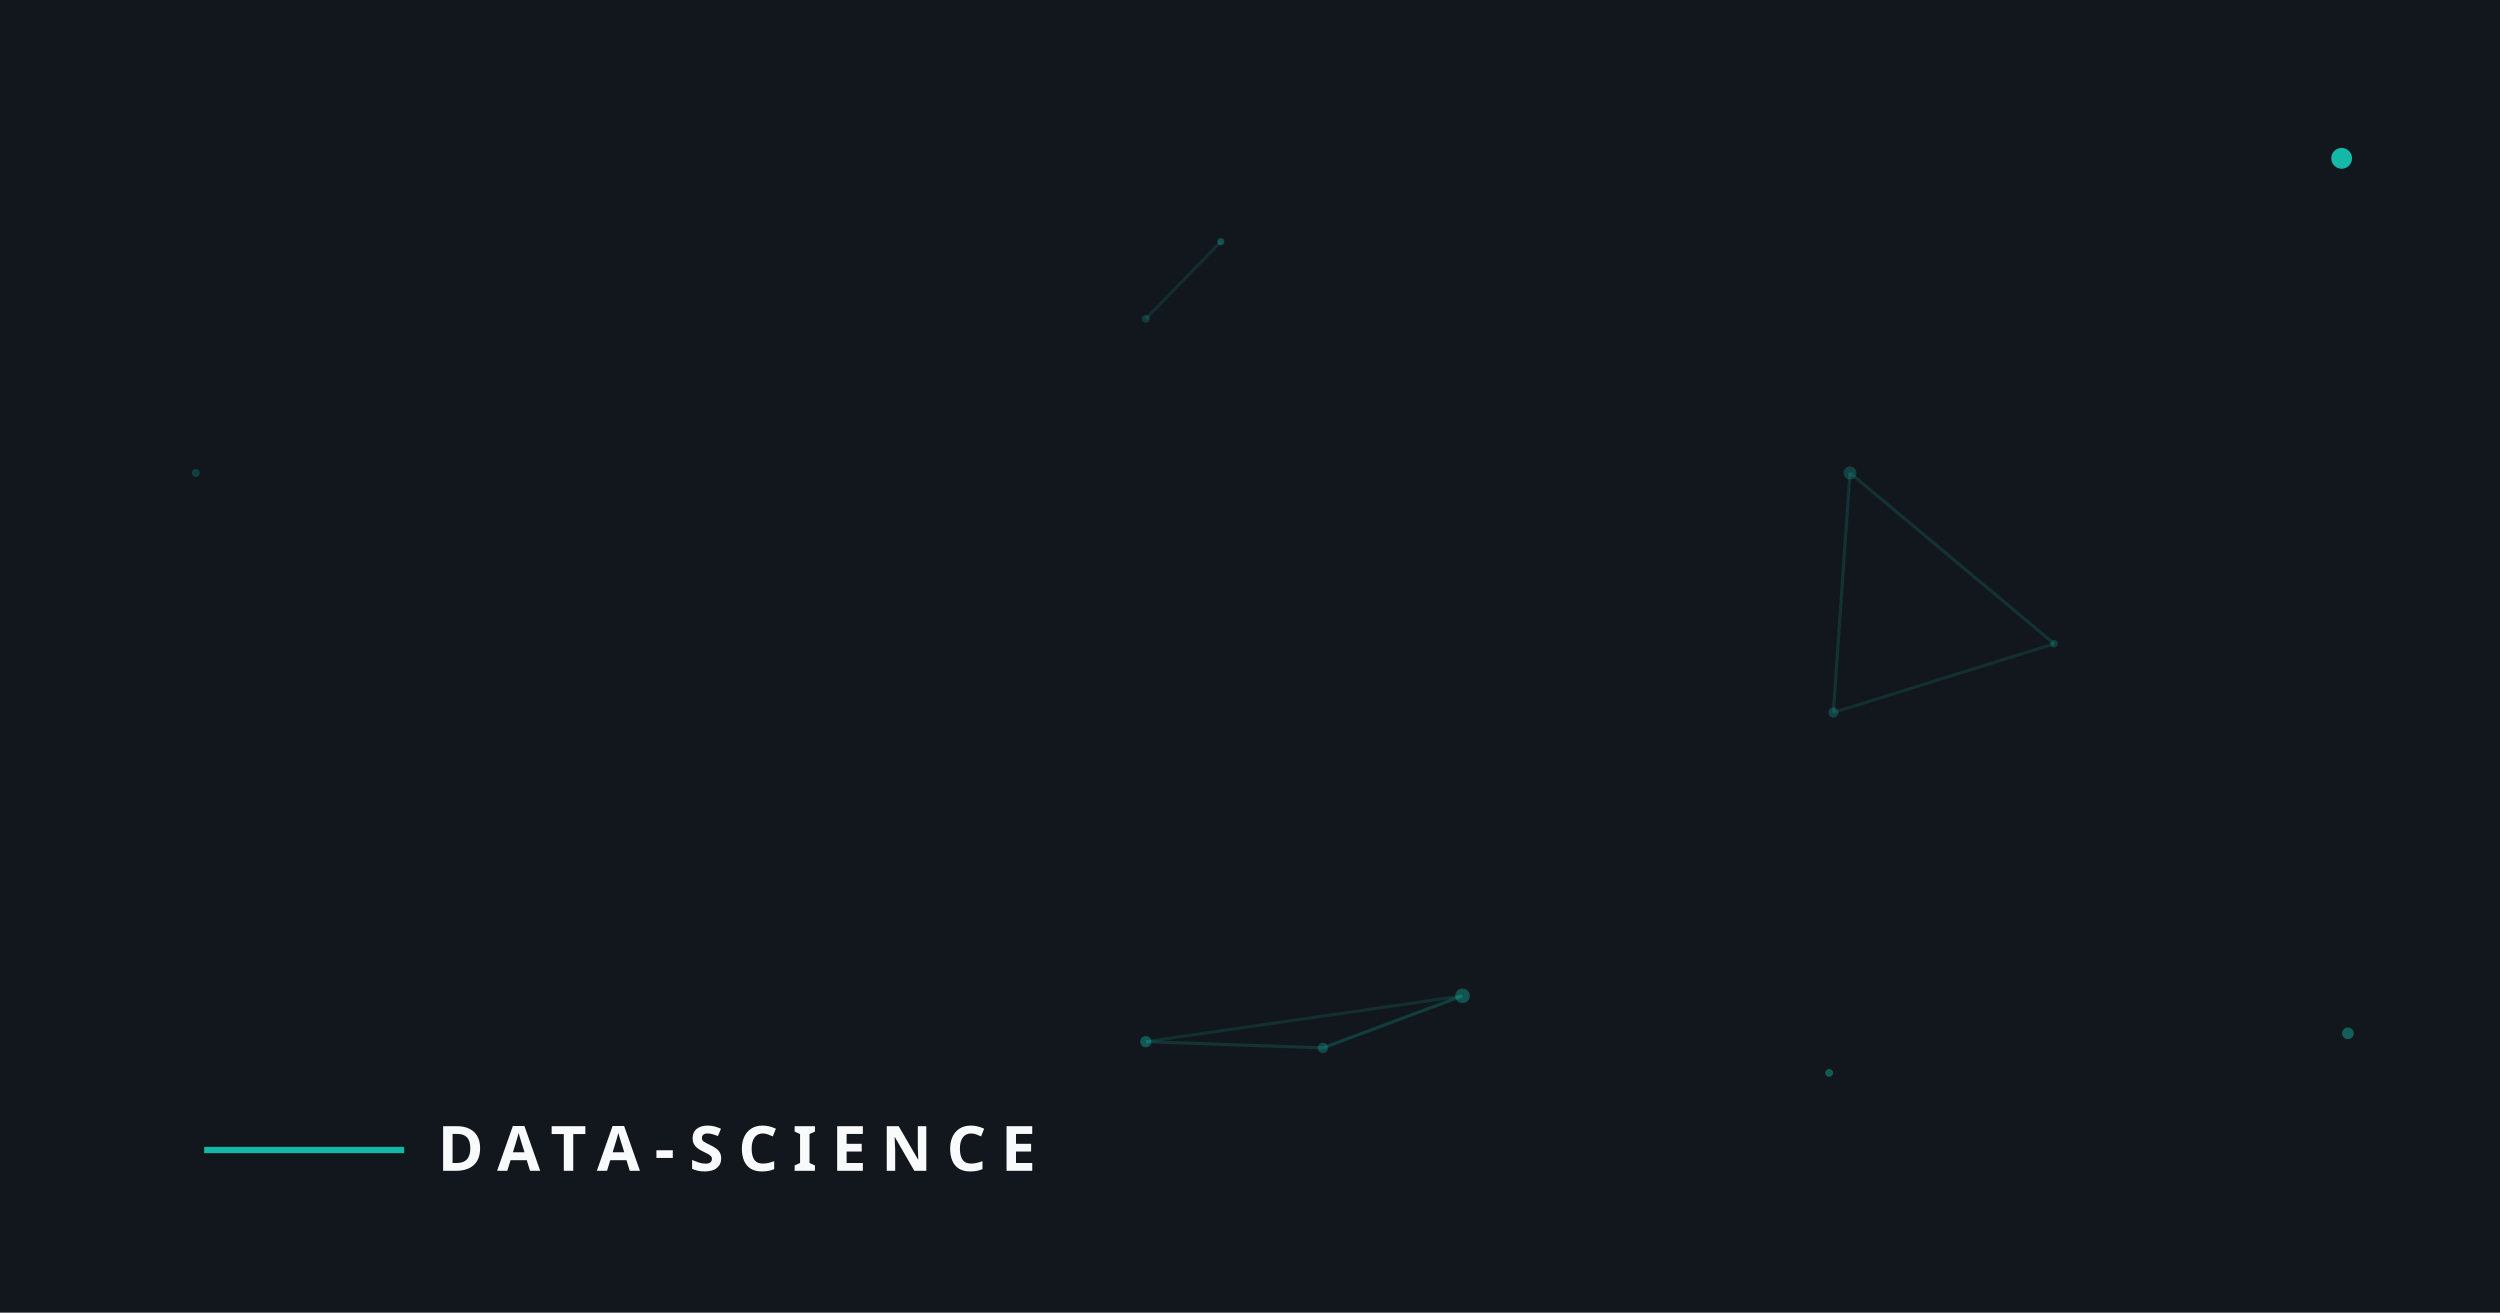
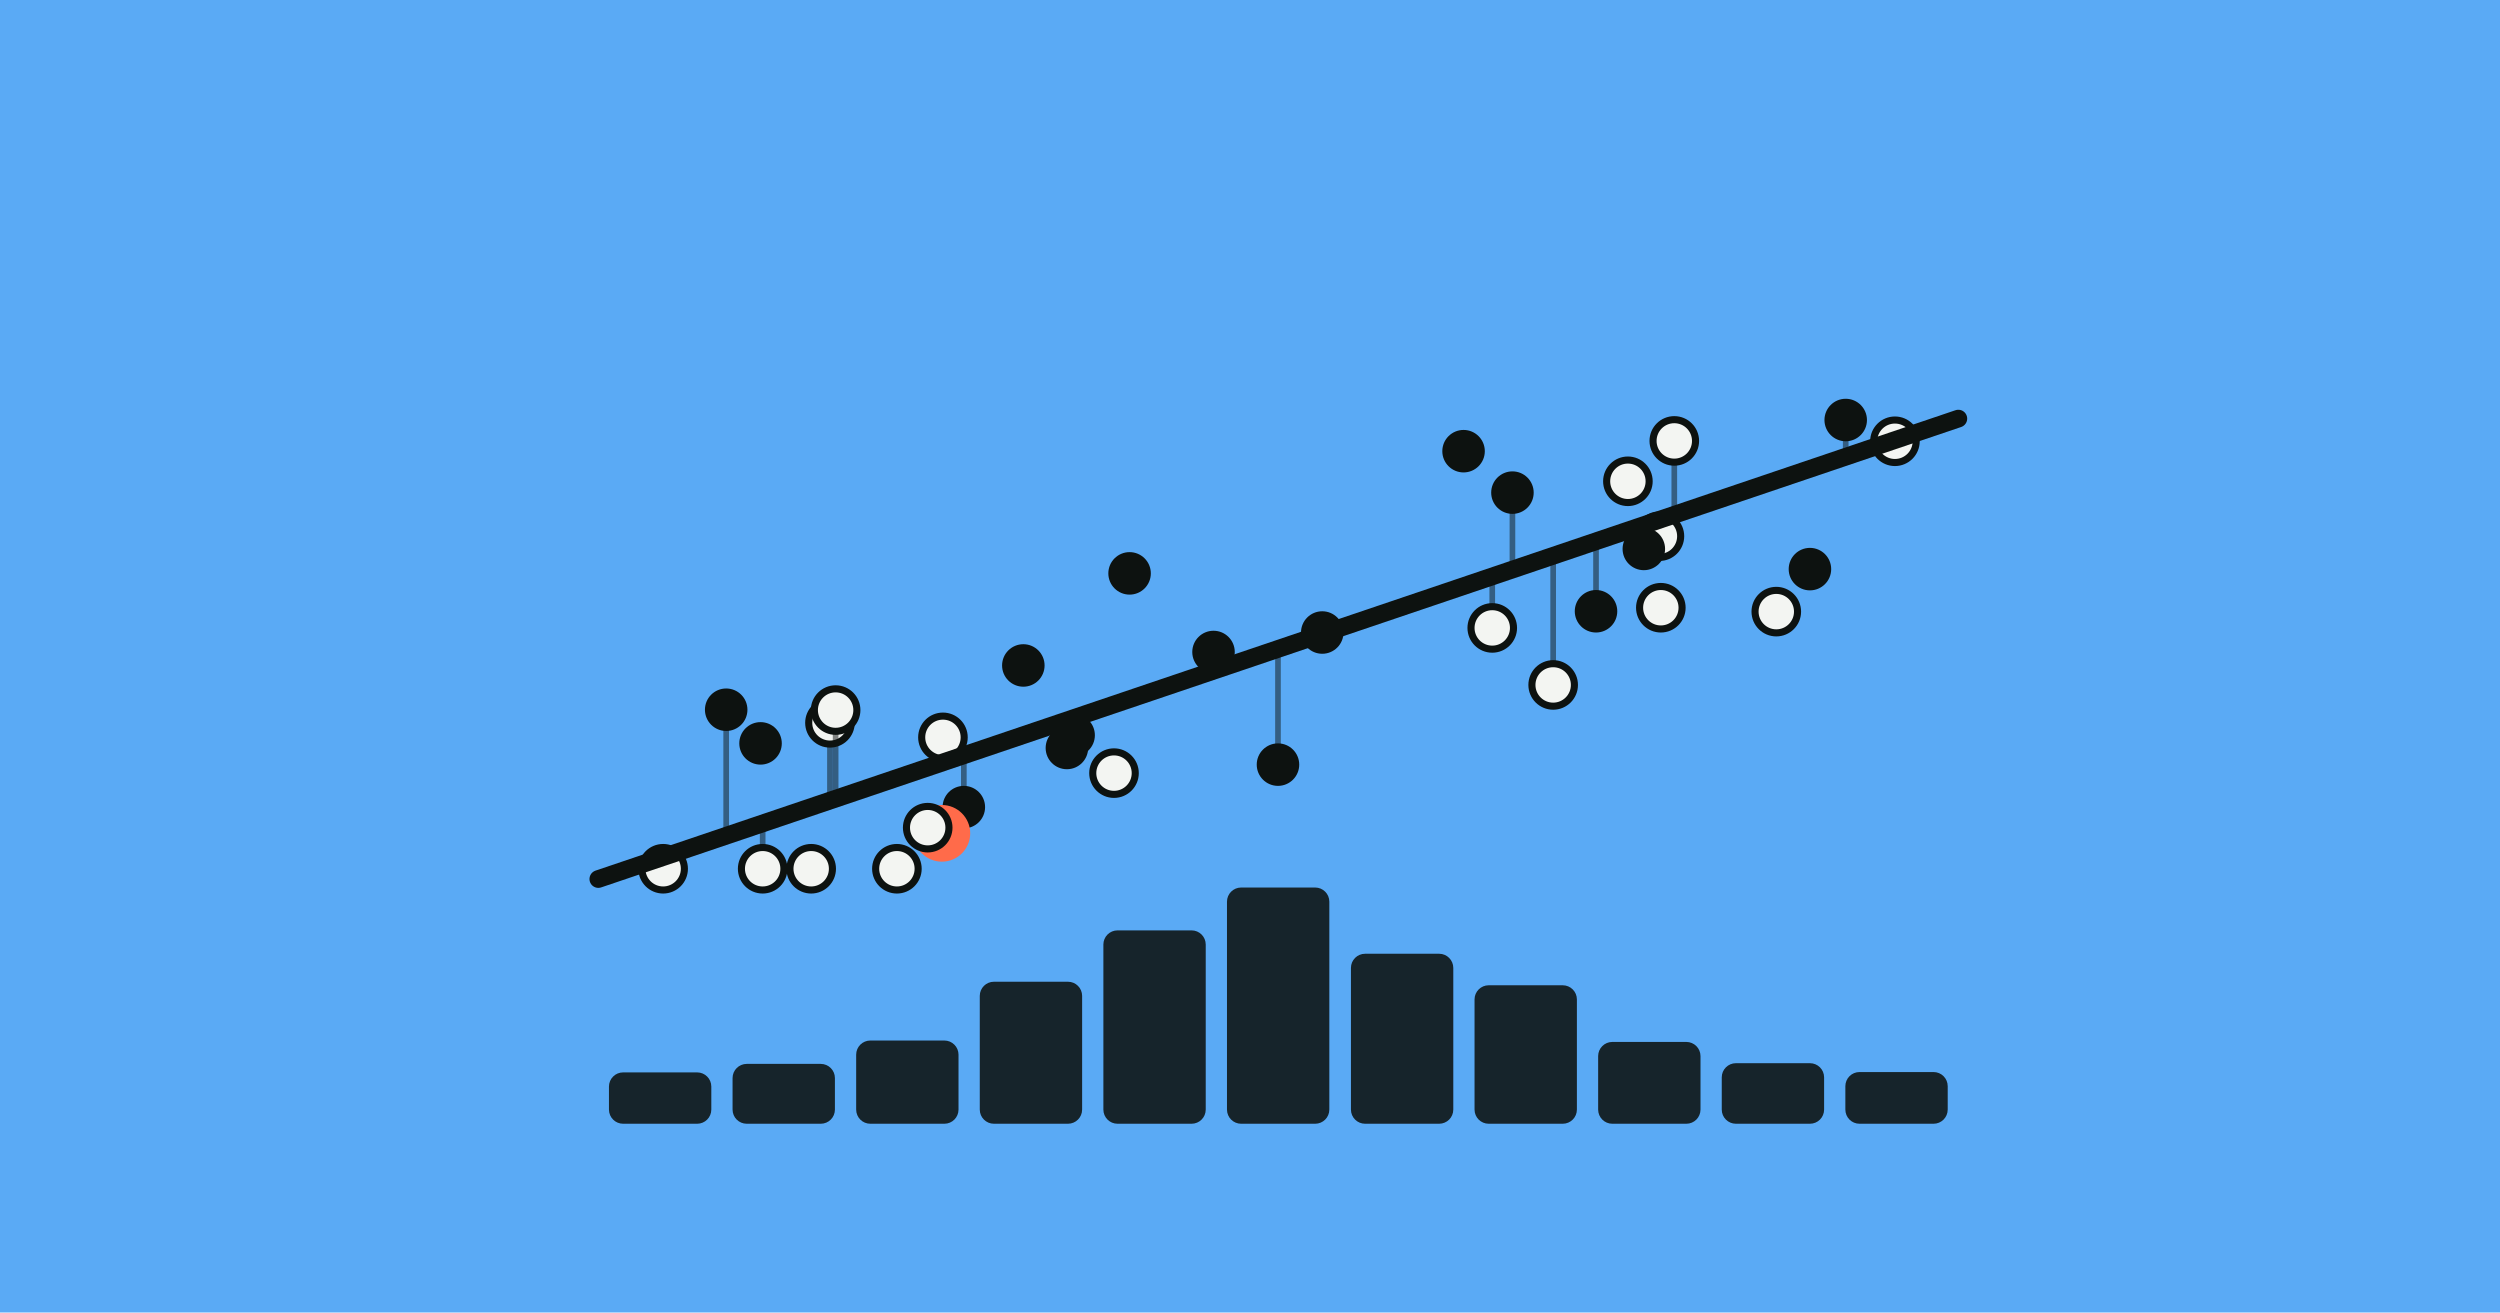
<svg xmlns="http://www.w3.org/2000/svg" viewBox="0 0 1200 630" width="1200" height="630">
-   <rect width="1200" height="630" fill="#0d1117" />
-   <rect x="0" y="0" width="1200" height="630" fill="#151b23" opacity="0.55" />
-   <g>
-     <line x1="880" y1="342" x2="888" y2="227" stroke="rgba(20,184,166,0.17)" stroke-width="1.5" />
-     <line x1="880" y1="342" x2="986" y2="309" stroke="rgba(20,184,166,0.15)" stroke-width="1.5" />
-     <line x1="586" y1="116" x2="550" y2="153" stroke="rgba(20,184,166,0.14)" stroke-width="1.5" />
-     <line x1="635" y1="503" x2="702" y2="478" stroke="rgba(20,184,166,0.24)" stroke-width="1.5" />
-     <line x1="635" y1="503" x2="550" y2="500" stroke="rgba(20,184,166,0.18)" stroke-width="1.5" />
-     <line x1="888" y1="227" x2="986" y2="309" stroke="rgba(20,184,166,0.17)" stroke-width="1.5" />
-     <line x1="702" y1="478" x2="550" y2="500" stroke="rgba(20,184,166,0.15)" stroke-width="1.5" />
-     <circle cx="880" cy="342" r="2.4" fill="rgba(20,184,166,0.27)" />
-     <circle cx="878" cy="515" r="1.9" fill="rgba(20,184,166,0.42)" />
-     <circle cx="586" cy="116" r="1.7" fill="rgba(20,184,166,0.35)" />
-     <circle cx="635" cy="503" r="2.5" fill="rgba(20,184,166,0.31)" />
-     <circle cx="550" cy="153" r="1.9" fill="rgba(20,184,166,0.23)" />
-     <circle cx="94" cy="227" r="1.9" fill="rgba(20,184,166,0.25)" />
-     <circle cx="888" cy="227" r="3.1" fill="rgba(20,184,166,0.27)" />
-     <circle cx="702" cy="478" r="3.5" fill="rgba(20,184,166,0.37)" />
-     <circle cx="550" cy="500" r="2.7" fill="rgba(20,184,166,0.40)" />
-     <circle cx="1127" cy="496" r="2.8" fill="rgba(20,184,166,0.45)" />
-     <circle cx="986" cy="309" r="1.8" fill="rgba(20,184,166,0.24)" />
+   <rect width="1200" height="630" fill="#5aaaf5" />
+   <g transform="translate(192 43) scale(1.7)">
+     <rect x="59" y="277.5" width="28.9" height="14.5" rx="4" fill="#0d1210" opacity="0.88" />
+     <rect x="93.9" y="275.1" width="28.9" height="16.9" rx="4" fill="#0d1210" opacity="0.88" />
+     <rect x="128.8" y="268.5" width="28.9" height="23.5" rx="4" fill="#0d1210" opacity="0.88" />
+     <rect x="163.7" y="251.9" width="28.9" height="40.1" rx="4" fill="#0d1210" opacity="0.88" />
+     <rect x="198.6" y="237.4" width="28.9" height="54.6" rx="4" fill="#0d1210" opacity="0.88" />
+     <rect x="233.5" y="225.3" width="28.9" height="66.7" rx="4" fill="#0d1210" opacity="0.88" />
+     <rect x="268.5" y="244" width="28.9" height="48" rx="4" fill="#0d1210" opacity="0.88" />
+     <rect x="303.4" y="252.9" width="28.9" height="39.1" rx="4" fill="#0d1210" opacity="0.88" />
+     <rect x="338.3" y="268.9" width="28.9" height="23.1" rx="4" fill="#0d1210" opacity="0.88" />
+     <rect x="373.2" y="274.9" width="28.9" height="17.1" rx="4" fill="#0d1210" opacity="0.88" />
+     <rect x="408.1" y="277.4" width="28.9" height="14.6" rx="4" fill="#0d1210" opacity="0.88" />
+     <line x1="159.2" y1="202.6" x2="159.2" y2="188" stroke="#0d1210" stroke-width="1.6" opacity="0.5" />
+     <circle cx="159.2" cy="202.6" r="6" fill="#0d1210" />
+     <circle cx="74.3" cy="220" r="6" fill="#f3f5f2" stroke="#0d1210" stroke-width="2" />
+     <circle cx="190.2" cy="182.3" r="6" fill="#0d1210" />
+     <line x1="121.4" y1="178.8" x2="121.4" y2="200.8" stroke="#0d1210" stroke-width="1.6" opacity="0.5" />
+     <circle cx="121.4" cy="178.8" r="6" fill="#f3f5f2" stroke="#0d1210" stroke-width="2" />
+     <circle cx="229.7" cy="158.8" r="6" fill="#0d1210" />
+     <circle cx="116.1" cy="220" r="6" fill="#f3f5f2" stroke="#0d1210" stroke-width="2" />
+     <line x1="314.1" y1="113.8" x2="314.1" y2="135.6" stroke="#0d1210" stroke-width="1.6" opacity="0.5" />
+     <circle cx="314.1" cy="113.8" r="6" fill="#0d1210" />
+     <circle cx="422.1" cy="99.3" r="6" fill="#f3f5f2" stroke="#0d1210" stroke-width="2" />
+     <circle cx="260.4" cy="153.3" r="6" fill="#0d1210" />
+     <line x1="325.6" y1="168.1" x2="325.6" y2="131.6" stroke="#0d1210" stroke-width="1.6" opacity="0.5" />
+     <circle cx="325.6" cy="168.1" r="6" fill="#f3f5f2" stroke="#0d1210" stroke-width="2" />
+     <circle cx="300.3" cy="102.1" r="6" fill="#0d1210" />
+     <circle cx="140.3" cy="220" r="6" fill="#f3f5f2" stroke="#0d1210" stroke-width="2" />
+     <line x1="408.2" y1="93.3" x2="408.2" y2="103.7" stroke="#0d1210" stroke-width="1.6" opacity="0.5" />
+     <circle cx="408.2" cy="93.3" r="6" fill="#0d1210" />
+     <circle cx="153.3" cy="182.9" r="6" fill="#f3f5f2" stroke="#0d1210" stroke-width="2" />
+     <circle cx="153" cy="210" r="8" fill="#ff6b4a" />
+     <line x1="308.4" y1="152" x2="308.4" y2="137.5" stroke="#0d1210" stroke-width="1.6" opacity="0.5" />
+     <circle cx="308.4" cy="152" r="6" fill="#f3f5f2" stroke="#0d1210" stroke-width="2" />
+     <circle cx="398.1" cy="135.4" r="6" fill="#0d1210" />
+     <circle cx="355.6" cy="126.1" r="6" fill="#f3f5f2" stroke="#0d1210" stroke-width="2" />
+     <line x1="337.7" y1="147.3" x2="337.7" y2="127.6" stroke="#0d1210" stroke-width="1.6" opacity="0.5" />
+     <circle cx="337.7" cy="147.3" r="6" fill="#0d1210" />
+     <circle cx="356" cy="146.3" r="6" fill="#f3f5f2" stroke="#0d1210" stroke-width="2" />
+     <circle cx="206" cy="136.6" r="6" fill="#0d1210" />
+     <line x1="359.8" y1="99.2" x2="359.8" y2="120.1" stroke="#0d1210" stroke-width="1.6" opacity="0.5" />
+     <circle cx="359.8" cy="99.2" r="6" fill="#f3f5f2" stroke="#0d1210" stroke-width="2" />
+     <circle cx="351.2" cy="129.7" r="6" fill="#0d1210" />
+     <circle cx="346.7" cy="110.6" r="6" fill="#f3f5f2" stroke="#0d1210" stroke-width="2" />
+     <line x1="92.1" y1="175.1" x2="92.1" y2="210.7" stroke="#0d1210" stroke-width="1.6" opacity="0.5" />
+     <circle cx="92.1" cy="175.1" r="6" fill="#0d1210" />
+     <circle cx="201.6" cy="193" r="6" fill="#f3f5f2" stroke="#0d1210" stroke-width="2" />
+     <circle cx="188.3" cy="185.9" r="6" fill="#0d1210" />
+     <line x1="123" y1="175.2" x2="123" y2="200.2" stroke="#0d1210" stroke-width="1.6" opacity="0.5" />
+     <circle cx="123" cy="175.2" r="6" fill="#f3f5f2" stroke="#0d1210" stroke-width="2" />
+     <circle cx="176" cy="162.6" r="6" fill="#0d1210" />
+     <circle cx="149" cy="208.4" r="6" fill="#f3f5f2" stroke="#0d1210" stroke-width="2" />
+     <line x1="247.9" y1="190.6" x2="247.9" y2="158" stroke="#0d1210" stroke-width="1.6" opacity="0.5" />
+     <circle cx="247.9" cy="190.6" r="6" fill="#0d1210" />
+     <circle cx="388.6" cy="147.4" r="6" fill="#f3f5f2" stroke="#0d1210" stroke-width="2" />
+     <circle cx="101.8" cy="184.6" r="6" fill="#0d1210" />
+     <line x1="102.4" y1="220" x2="102.4" y2="207.2" stroke="#0d1210" stroke-width="1.6" opacity="0.5" />
+     <circle cx="102.4" cy="220" r="6" fill="#f3f5f2" stroke="#0d1210" stroke-width="2" />
+     <line pathLength="1" x1="56" y1="222.9" x2="440" y2="92.9" stroke="#0d1210" stroke-width="5" stroke-linecap="round" />
  </g>
-   <line x1="98" y1="552" x2="194" y2="552" stroke="#14b8a6" stroke-width="3" />
-   <text x="210" y="562" font-family="Sora, system-ui, sans-serif" font-size="30" font-weight="600" letter-spacing="7" fill="#f9fafb">DATA-SCIENCE</text>
-   <circle cx="1124" cy="76" r="5" fill="#14b8a6" />
</svg>
